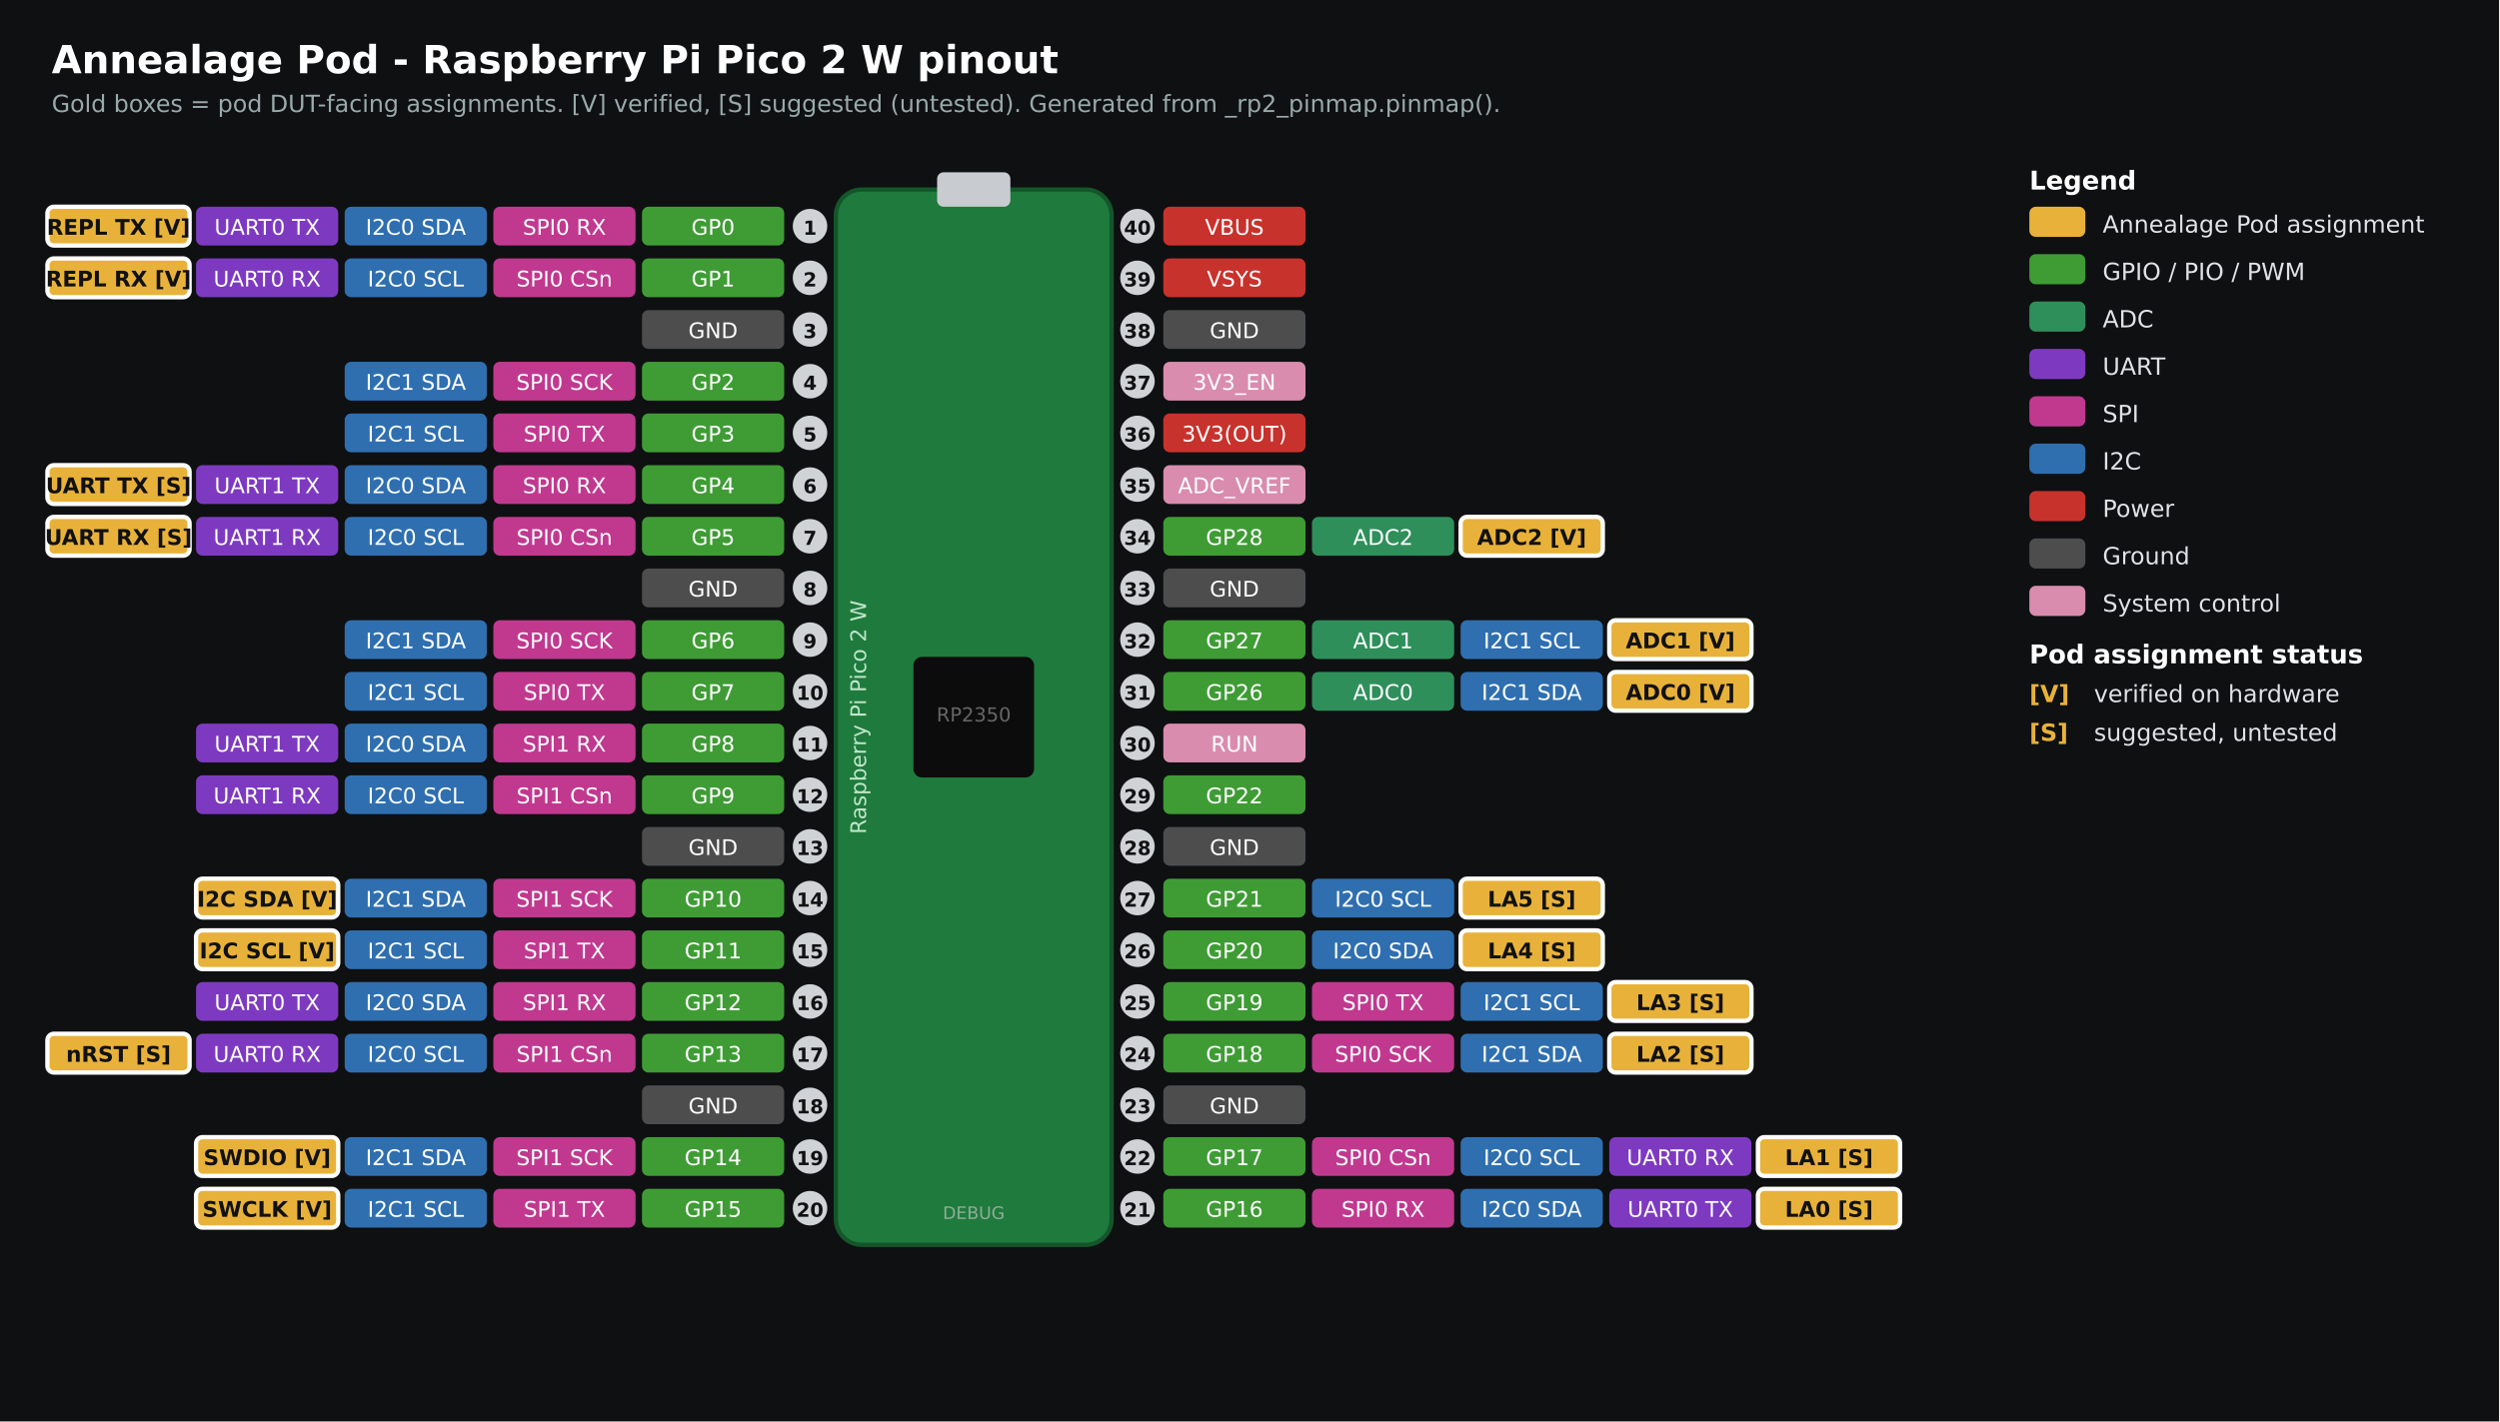
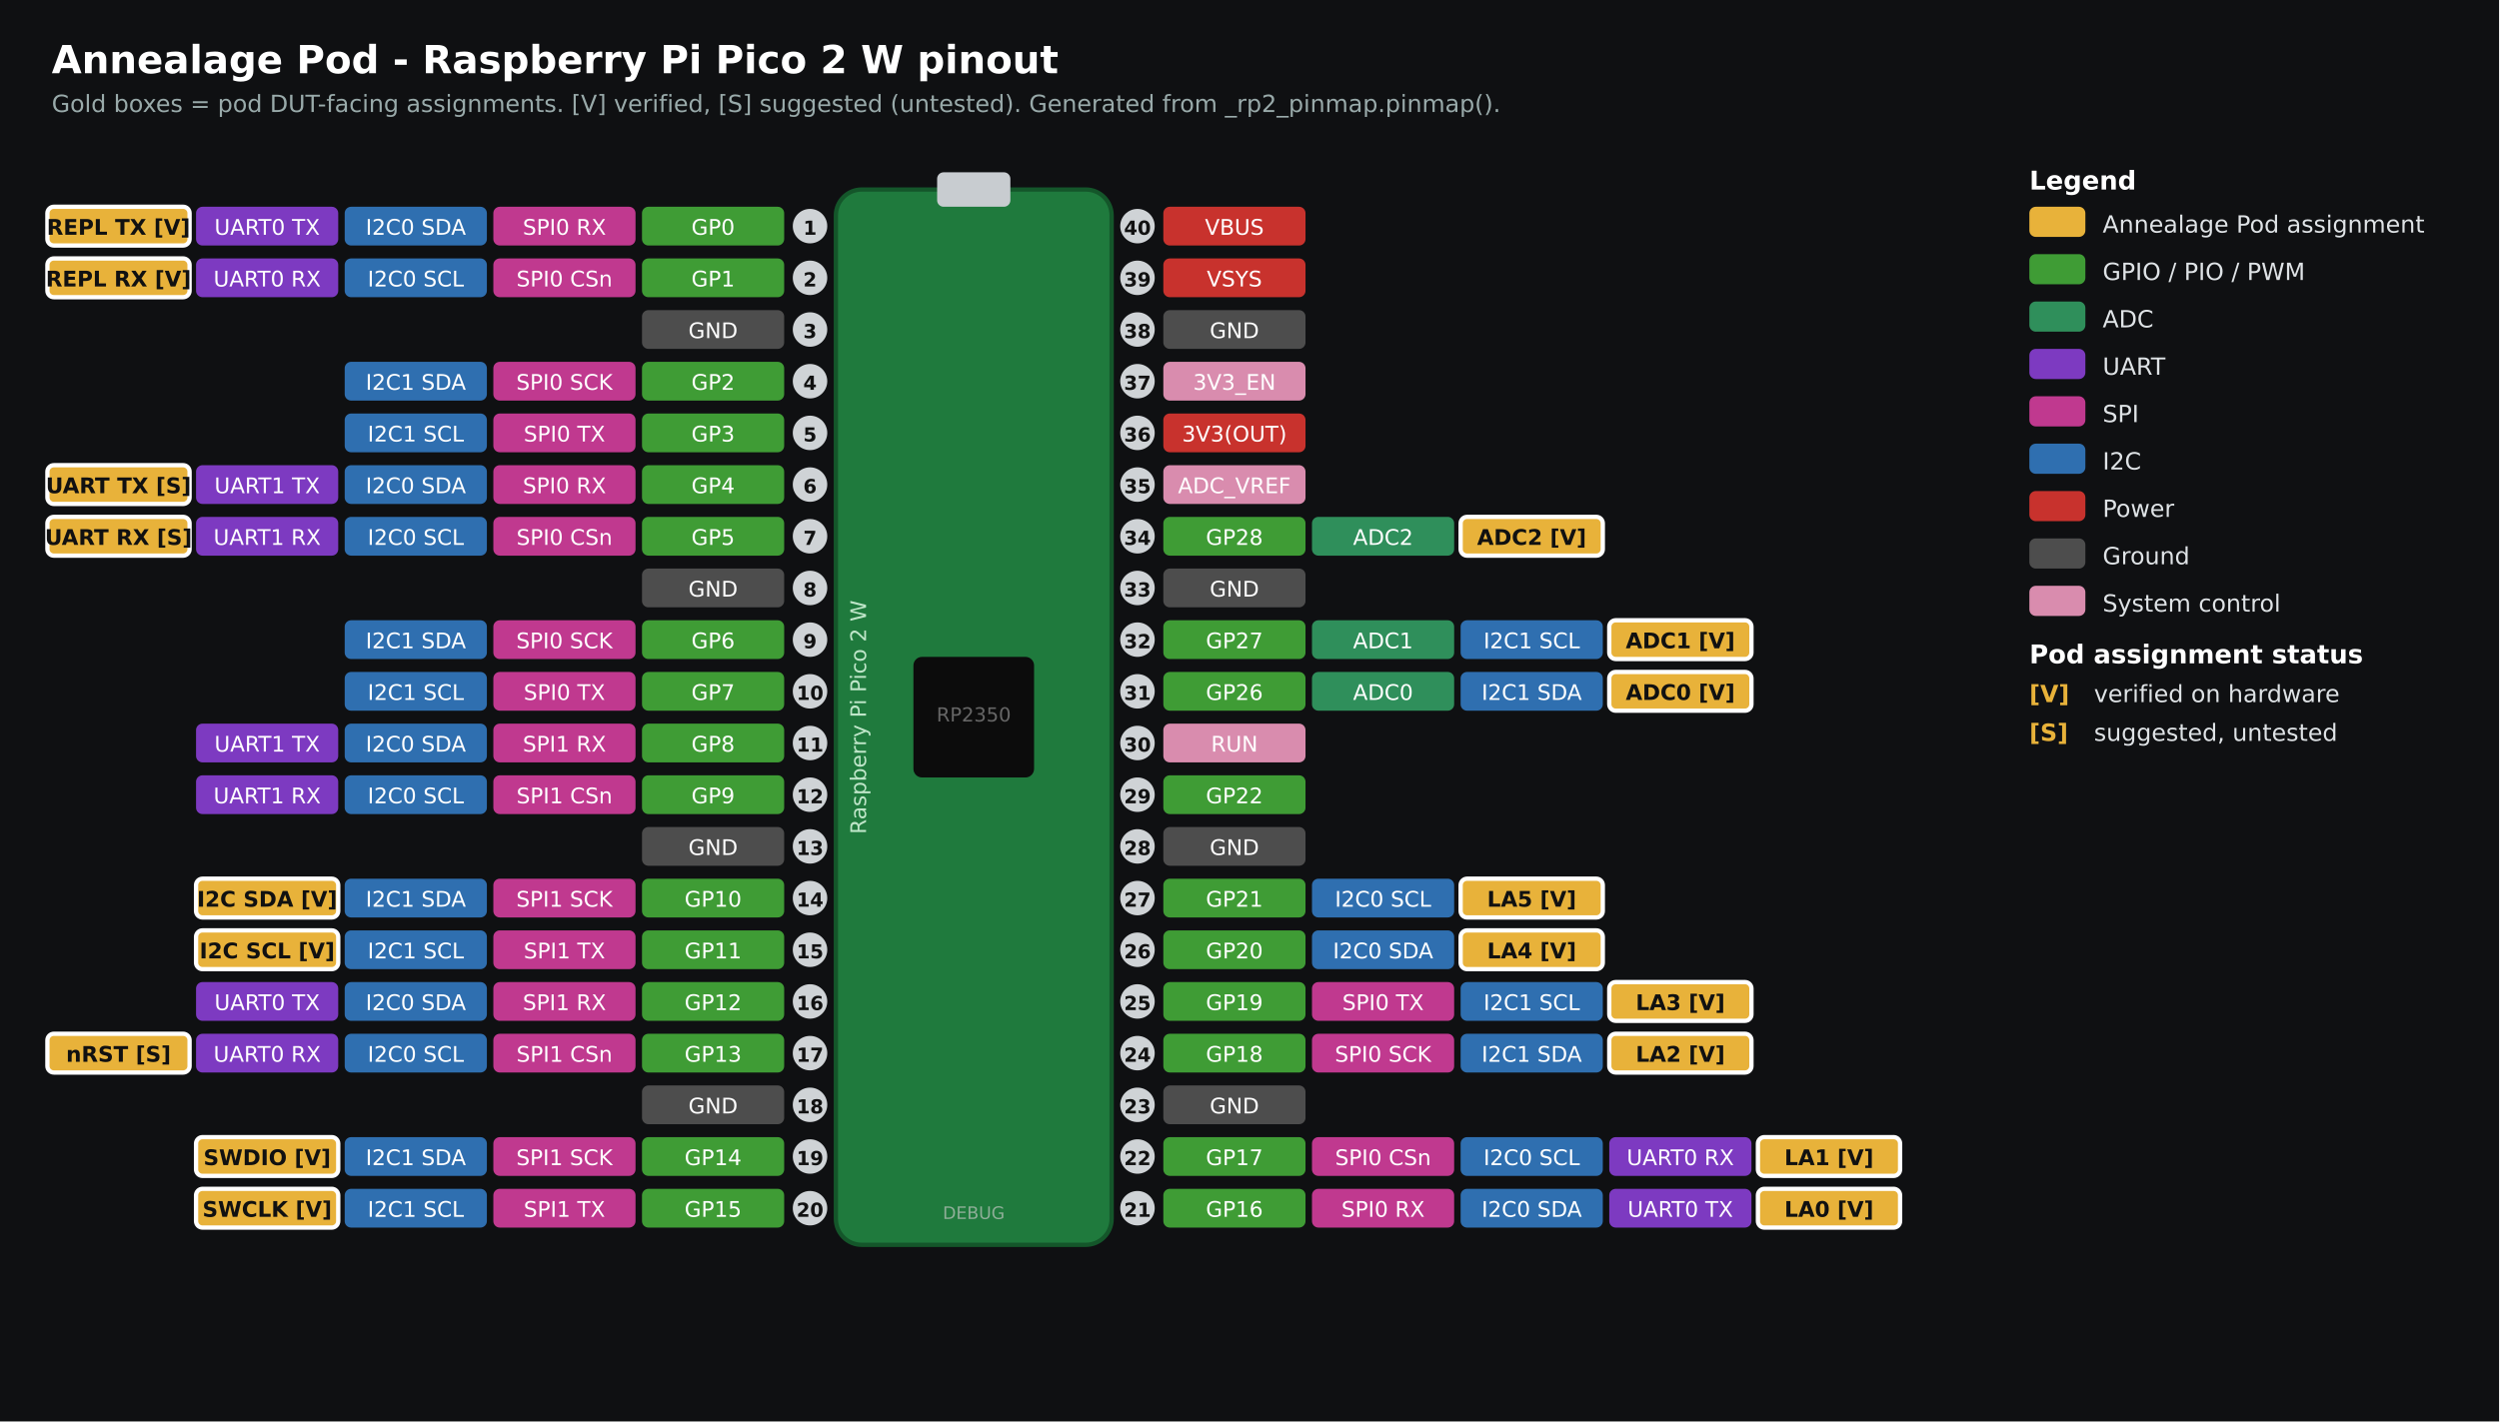
<svg xmlns="http://www.w3.org/2000/svg" width="1160" height="660" viewBox="0 0 1160 660">
  <rect width="1160" height="660" fill="#0f1012" />
  <text x="24" y="34" font-family="DejaVu Sans, Arial" font-size="18" font-weight="700" fill="#fff">Annealage Pod - Raspberry Pi Pico 2 W pinout</text>
  <text x="24" y="52" font-family="DejaVu Sans, Arial" font-size="11" fill="#9aa">Gold boxes = pod DUT-facing assignments. [V] verified, [S] suggested (untested). Generated from _rp2_pinmap.pinmap().</text>
  <rect x="388" y="88" width="128" height="490" rx="12" fill="#1f7a3d" stroke="#14562a" stroke-width="2" />
  <rect x="435" y="80" width="34" height="16" rx="3" fill="#c8ccd0" />
  <rect x="424" y="305" width="56" height="56" rx="4" fill="#0c0c0c" />
  <text x="452" y="335" font-family="DejaVu Sans, Arial" font-size="9" fill="#666" text-anchor="middle">RP2350</text>
  <text x="402" y="333" font-family="DejaVu Sans, Arial" font-size="10" fill="#bfe6c9" text-anchor="middle" transform="rotate(-90 402 333)">Raspberry Pi Pico 2 W</text>
  <text x="452" y="566" font-family="DejaVu Sans, Arial" font-size="8" fill="#8fae98" text-anchor="middle">DEBUG</text>
  <circle cx="376.0" cy="105.0" r="8" fill="#cfd3d6" />
  <text x="376.0" y="109.0" font-family="DejaVu Sans, Arial" font-size="9" font-weight="700" fill="#111" text-anchor="middle">1</text>
  <rect x="298.0" y="96.0" width="66.0" height="18" rx="3" fill="#3f9c35" />
  <text x="331.0" y="109.0" font-family="DejaVu Sans, Arial" font-size="10" fill="#ffffff" text-anchor="middle">GP0</text>
  <rect x="229.0" y="96.0" width="66.0" height="18" rx="3" fill="#c0398f" />
  <text x="262.0" y="109.0" font-family="DejaVu Sans, Arial" font-size="10" fill="#ffffff" text-anchor="middle">SPI0 RX</text>
  <rect x="160.0" y="96.0" width="66.0" height="18" rx="3" fill="#2f6fb0" />
  <text x="193.0" y="109.0" font-family="DejaVu Sans, Arial" font-size="10" fill="#ffffff" text-anchor="middle">I2C0 SDA</text>
  <rect x="91.0" y="96.0" width="66.0" height="18" rx="3" fill="#7d3ac1" />
  <text x="124.0" y="109.0" font-family="DejaVu Sans, Arial" font-size="10" fill="#ffffff" text-anchor="middle">UART0 TX</text>
  <rect x="22.0" y="96.0" width="66.0" height="18" rx="3" fill="#e8b23a" stroke="#ffffff" stroke-width="2" />
  <text x="55.0" y="109.0" font-family="DejaVu Sans, Arial" font-size="10" font-weight="700" fill="#111111" text-anchor="middle">REPL TX [V]</text>
  <circle cx="376.0" cy="129.0" r="8" fill="#cfd3d6" />
  <text x="376.0" y="133.0" font-family="DejaVu Sans, Arial" font-size="9" font-weight="700" fill="#111" text-anchor="middle">2</text>
  <rect x="298.0" y="120.0" width="66.0" height="18" rx="3" fill="#3f9c35" />
  <text x="331.0" y="133.0" font-family="DejaVu Sans, Arial" font-size="10" fill="#ffffff" text-anchor="middle">GP1</text>
  <rect x="229.0" y="120.0" width="66.0" height="18" rx="3" fill="#c0398f" />
  <text x="262.0" y="133.0" font-family="DejaVu Sans, Arial" font-size="10" fill="#ffffff" text-anchor="middle">SPI0 CSn</text>
  <rect x="160.0" y="120.0" width="66.0" height="18" rx="3" fill="#2f6fb0" />
  <text x="193.0" y="133.0" font-family="DejaVu Sans, Arial" font-size="10" fill="#ffffff" text-anchor="middle">I2C0 SCL</text>
  <rect x="91.0" y="120.0" width="66.0" height="18" rx="3" fill="#7d3ac1" />
  <text x="124.0" y="133.0" font-family="DejaVu Sans, Arial" font-size="10" fill="#ffffff" text-anchor="middle">UART0 RX</text>
  <rect x="22.0" y="120.0" width="66.0" height="18" rx="3" fill="#e8b23a" stroke="#ffffff" stroke-width="2" />
  <text x="55.0" y="133.0" font-family="DejaVu Sans, Arial" font-size="10" font-weight="700" fill="#111111" text-anchor="middle">REPL RX [V]</text>
  <circle cx="376.0" cy="153.0" r="8" fill="#cfd3d6" />
  <text x="376.0" y="157.0" font-family="DejaVu Sans, Arial" font-size="9" font-weight="700" fill="#111" text-anchor="middle">3</text>
  <rect x="298.0" y="144.0" width="66.0" height="18" rx="3" fill="#4d4d4d" />
  <text x="331.0" y="157.0" font-family="DejaVu Sans, Arial" font-size="10" fill="#ffffff" text-anchor="middle">GND</text>
  <circle cx="376.0" cy="177.0" r="8" fill="#cfd3d6" />
  <text x="376.0" y="181.0" font-family="DejaVu Sans, Arial" font-size="9" font-weight="700" fill="#111" text-anchor="middle">4</text>
  <rect x="298.0" y="168.0" width="66.0" height="18" rx="3" fill="#3f9c35" />
  <text x="331.0" y="181.0" font-family="DejaVu Sans, Arial" font-size="10" fill="#ffffff" text-anchor="middle">GP2</text>
  <rect x="229.0" y="168.0" width="66.0" height="18" rx="3" fill="#c0398f" />
  <text x="262.0" y="181.0" font-family="DejaVu Sans, Arial" font-size="10" fill="#ffffff" text-anchor="middle">SPI0 SCK</text>
  <rect x="160.0" y="168.0" width="66.0" height="18" rx="3" fill="#2f6fb0" />
  <text x="193.0" y="181.0" font-family="DejaVu Sans, Arial" font-size="10" fill="#ffffff" text-anchor="middle">I2C1 SDA</text>
  <circle cx="376.0" cy="201.0" r="8" fill="#cfd3d6" />
  <text x="376.0" y="205.0" font-family="DejaVu Sans, Arial" font-size="9" font-weight="700" fill="#111" text-anchor="middle">5</text>
  <rect x="298.0" y="192.0" width="66.0" height="18" rx="3" fill="#3f9c35" />
  <text x="331.0" y="205.0" font-family="DejaVu Sans, Arial" font-size="10" fill="#ffffff" text-anchor="middle">GP3</text>
  <rect x="229.0" y="192.0" width="66.0" height="18" rx="3" fill="#c0398f" />
  <text x="262.0" y="205.0" font-family="DejaVu Sans, Arial" font-size="10" fill="#ffffff" text-anchor="middle">SPI0 TX</text>
  <rect x="160.0" y="192.0" width="66.0" height="18" rx="3" fill="#2f6fb0" />
  <text x="193.0" y="205.0" font-family="DejaVu Sans, Arial" font-size="10" fill="#ffffff" text-anchor="middle">I2C1 SCL</text>
  <circle cx="376.0" cy="225.0" r="8" fill="#cfd3d6" />
  <text x="376.0" y="229.0" font-family="DejaVu Sans, Arial" font-size="9" font-weight="700" fill="#111" text-anchor="middle">6</text>
  <rect x="298.0" y="216.0" width="66.0" height="18" rx="3" fill="#3f9c35" />
  <text x="331.0" y="229.0" font-family="DejaVu Sans, Arial" font-size="10" fill="#ffffff" text-anchor="middle">GP4</text>
  <rect x="229.0" y="216.0" width="66.0" height="18" rx="3" fill="#c0398f" />
  <text x="262.0" y="229.0" font-family="DejaVu Sans, Arial" font-size="10" fill="#ffffff" text-anchor="middle">SPI0 RX</text>
  <rect x="160.0" y="216.0" width="66.0" height="18" rx="3" fill="#2f6fb0" />
  <text x="193.0" y="229.0" font-family="DejaVu Sans, Arial" font-size="10" fill="#ffffff" text-anchor="middle">I2C0 SDA</text>
  <rect x="91.0" y="216.0" width="66.0" height="18" rx="3" fill="#7d3ac1" />
  <text x="124.0" y="229.0" font-family="DejaVu Sans, Arial" font-size="10" fill="#ffffff" text-anchor="middle">UART1 TX</text>
  <rect x="22.0" y="216.0" width="66.0" height="18" rx="3" fill="#e8b23a" stroke="#ffffff" stroke-width="2" />
  <text x="55.0" y="229.0" font-family="DejaVu Sans, Arial" font-size="10" font-weight="700" fill="#111111" text-anchor="middle">UART TX [S]</text>
  <circle cx="376.0" cy="249.0" r="8" fill="#cfd3d6" />
  <text x="376.0" y="253.0" font-family="DejaVu Sans, Arial" font-size="9" font-weight="700" fill="#111" text-anchor="middle">7</text>
  <rect x="298.0" y="240.0" width="66.0" height="18" rx="3" fill="#3f9c35" />
  <text x="331.0" y="253.0" font-family="DejaVu Sans, Arial" font-size="10" fill="#ffffff" text-anchor="middle">GP5</text>
  <rect x="229.0" y="240.0" width="66.0" height="18" rx="3" fill="#c0398f" />
  <text x="262.0" y="253.0" font-family="DejaVu Sans, Arial" font-size="10" fill="#ffffff" text-anchor="middle">SPI0 CSn</text>
  <rect x="160.0" y="240.0" width="66.0" height="18" rx="3" fill="#2f6fb0" />
  <text x="193.0" y="253.0" font-family="DejaVu Sans, Arial" font-size="10" fill="#ffffff" text-anchor="middle">I2C0 SCL</text>
  <rect x="91.0" y="240.0" width="66.0" height="18" rx="3" fill="#7d3ac1" />
  <text x="124.0" y="253.0" font-family="DejaVu Sans, Arial" font-size="10" fill="#ffffff" text-anchor="middle">UART1 RX</text>
  <rect x="22.0" y="240.0" width="66.0" height="18" rx="3" fill="#e8b23a" stroke="#ffffff" stroke-width="2" />
  <text x="55.0" y="253.0" font-family="DejaVu Sans, Arial" font-size="10" font-weight="700" fill="#111111" text-anchor="middle">UART RX [S]</text>
  <circle cx="376.0" cy="273.0" r="8" fill="#cfd3d6" />
  <text x="376.0" y="277.0" font-family="DejaVu Sans, Arial" font-size="9" font-weight="700" fill="#111" text-anchor="middle">8</text>
  <rect x="298.0" y="264.0" width="66.0" height="18" rx="3" fill="#4d4d4d" />
  <text x="331.0" y="277.0" font-family="DejaVu Sans, Arial" font-size="10" fill="#ffffff" text-anchor="middle">GND</text>
  <circle cx="376.0" cy="297.0" r="8" fill="#cfd3d6" />
  <text x="376.0" y="301.0" font-family="DejaVu Sans, Arial" font-size="9" font-weight="700" fill="#111" text-anchor="middle">9</text>
  <rect x="298.0" y="288.0" width="66.0" height="18" rx="3" fill="#3f9c35" />
  <text x="331.0" y="301.0" font-family="DejaVu Sans, Arial" font-size="10" fill="#ffffff" text-anchor="middle">GP6</text>
  <rect x="229.0" y="288.0" width="66.0" height="18" rx="3" fill="#c0398f" />
  <text x="262.0" y="301.0" font-family="DejaVu Sans, Arial" font-size="10" fill="#ffffff" text-anchor="middle">SPI0 SCK</text>
  <rect x="160.0" y="288.0" width="66.0" height="18" rx="3" fill="#2f6fb0" />
  <text x="193.0" y="301.0" font-family="DejaVu Sans, Arial" font-size="10" fill="#ffffff" text-anchor="middle">I2C1 SDA</text>
  <circle cx="376.0" cy="321.0" r="8" fill="#cfd3d6" />
  <text x="376.0" y="325.0" font-family="DejaVu Sans, Arial" font-size="9" font-weight="700" fill="#111" text-anchor="middle">10</text>
  <rect x="298.0" y="312.0" width="66.0" height="18" rx="3" fill="#3f9c35" />
  <text x="331.0" y="325.0" font-family="DejaVu Sans, Arial" font-size="10" fill="#ffffff" text-anchor="middle">GP7</text>
  <rect x="229.0" y="312.0" width="66.0" height="18" rx="3" fill="#c0398f" />
  <text x="262.0" y="325.0" font-family="DejaVu Sans, Arial" font-size="10" fill="#ffffff" text-anchor="middle">SPI0 TX</text>
  <rect x="160.0" y="312.0" width="66.0" height="18" rx="3" fill="#2f6fb0" />
  <text x="193.0" y="325.0" font-family="DejaVu Sans, Arial" font-size="10" fill="#ffffff" text-anchor="middle">I2C1 SCL</text>
  <circle cx="376.0" cy="345.0" r="8" fill="#cfd3d6" />
  <text x="376.0" y="349.0" font-family="DejaVu Sans, Arial" font-size="9" font-weight="700" fill="#111" text-anchor="middle">11</text>
  <rect x="298.0" y="336.0" width="66.0" height="18" rx="3" fill="#3f9c35" />
  <text x="331.0" y="349.0" font-family="DejaVu Sans, Arial" font-size="10" fill="#ffffff" text-anchor="middle">GP8</text>
  <rect x="229.0" y="336.0" width="66.0" height="18" rx="3" fill="#c0398f" />
  <text x="262.0" y="349.0" font-family="DejaVu Sans, Arial" font-size="10" fill="#ffffff" text-anchor="middle">SPI1 RX</text>
  <rect x="160.0" y="336.0" width="66.0" height="18" rx="3" fill="#2f6fb0" />
  <text x="193.0" y="349.0" font-family="DejaVu Sans, Arial" font-size="10" fill="#ffffff" text-anchor="middle">I2C0 SDA</text>
  <rect x="91.0" y="336.0" width="66.0" height="18" rx="3" fill="#7d3ac1" />
  <text x="124.0" y="349.0" font-family="DejaVu Sans, Arial" font-size="10" fill="#ffffff" text-anchor="middle">UART1 TX</text>
  <circle cx="376.0" cy="369.0" r="8" fill="#cfd3d6" />
  <text x="376.0" y="373.0" font-family="DejaVu Sans, Arial" font-size="9" font-weight="700" fill="#111" text-anchor="middle">12</text>
  <rect x="298.0" y="360.0" width="66.0" height="18" rx="3" fill="#3f9c35" />
  <text x="331.0" y="373.0" font-family="DejaVu Sans, Arial" font-size="10" fill="#ffffff" text-anchor="middle">GP9</text>
  <rect x="229.0" y="360.0" width="66.0" height="18" rx="3" fill="#c0398f" />
  <text x="262.0" y="373.0" font-family="DejaVu Sans, Arial" font-size="10" fill="#ffffff" text-anchor="middle">SPI1 CSn</text>
  <rect x="160.0" y="360.0" width="66.0" height="18" rx="3" fill="#2f6fb0" />
  <text x="193.0" y="373.0" font-family="DejaVu Sans, Arial" font-size="10" fill="#ffffff" text-anchor="middle">I2C0 SCL</text>
  <rect x="91.0" y="360.0" width="66.0" height="18" rx="3" fill="#7d3ac1" />
  <text x="124.0" y="373.0" font-family="DejaVu Sans, Arial" font-size="10" fill="#ffffff" text-anchor="middle">UART1 RX</text>
  <circle cx="376.0" cy="393.0" r="8" fill="#cfd3d6" />
  <text x="376.0" y="397.0" font-family="DejaVu Sans, Arial" font-size="9" font-weight="700" fill="#111" text-anchor="middle">13</text>
  <rect x="298.0" y="384.0" width="66.0" height="18" rx="3" fill="#4d4d4d" />
  <text x="331.0" y="397.0" font-family="DejaVu Sans, Arial" font-size="10" fill="#ffffff" text-anchor="middle">GND</text>
  <circle cx="376.0" cy="417.0" r="8" fill="#cfd3d6" />
  <text x="376.0" y="421.0" font-family="DejaVu Sans, Arial" font-size="9" font-weight="700" fill="#111" text-anchor="middle">14</text>
  <rect x="298.0" y="408.0" width="66.0" height="18" rx="3" fill="#3f9c35" />
  <text x="331.0" y="421.0" font-family="DejaVu Sans, Arial" font-size="10" fill="#ffffff" text-anchor="middle">GP10</text>
  <rect x="229.0" y="408.0" width="66.0" height="18" rx="3" fill="#c0398f" />
  <text x="262.0" y="421.0" font-family="DejaVu Sans, Arial" font-size="10" fill="#ffffff" text-anchor="middle">SPI1 SCK</text>
  <rect x="160.0" y="408.0" width="66.0" height="18" rx="3" fill="#2f6fb0" />
  <text x="193.0" y="421.0" font-family="DejaVu Sans, Arial" font-size="10" fill="#ffffff" text-anchor="middle">I2C1 SDA</text>
  <rect x="91.0" y="408.0" width="66.0" height="18" rx="3" fill="#e8b23a" stroke="#ffffff" stroke-width="2" />
  <text x="124.0" y="421.0" font-family="DejaVu Sans, Arial" font-size="10" font-weight="700" fill="#111111" text-anchor="middle">I2C SDA [V]</text>
  <circle cx="376.0" cy="441.0" r="8" fill="#cfd3d6" />
  <text x="376.0" y="445.0" font-family="DejaVu Sans, Arial" font-size="9" font-weight="700" fill="#111" text-anchor="middle">15</text>
  <rect x="298.0" y="432.0" width="66.0" height="18" rx="3" fill="#3f9c35" />
  <text x="331.0" y="445.0" font-family="DejaVu Sans, Arial" font-size="10" fill="#ffffff" text-anchor="middle">GP11</text>
  <rect x="229.0" y="432.0" width="66.0" height="18" rx="3" fill="#c0398f" />
  <text x="262.0" y="445.0" font-family="DejaVu Sans, Arial" font-size="10" fill="#ffffff" text-anchor="middle">SPI1 TX</text>
  <rect x="160.0" y="432.0" width="66.0" height="18" rx="3" fill="#2f6fb0" />
  <text x="193.0" y="445.0" font-family="DejaVu Sans, Arial" font-size="10" fill="#ffffff" text-anchor="middle">I2C1 SCL</text>
  <rect x="91.0" y="432.0" width="66.0" height="18" rx="3" fill="#e8b23a" stroke="#ffffff" stroke-width="2" />
  <text x="124.0" y="445.0" font-family="DejaVu Sans, Arial" font-size="10" font-weight="700" fill="#111111" text-anchor="middle">I2C SCL [V]</text>
  <circle cx="376.0" cy="465.0" r="8" fill="#cfd3d6" />
  <text x="376.0" y="469.0" font-family="DejaVu Sans, Arial" font-size="9" font-weight="700" fill="#111" text-anchor="middle">16</text>
  <rect x="298.0" y="456.0" width="66.0" height="18" rx="3" fill="#3f9c35" />
  <text x="331.0" y="469.0" font-family="DejaVu Sans, Arial" font-size="10" fill="#ffffff" text-anchor="middle">GP12</text>
  <rect x="229.0" y="456.0" width="66.0" height="18" rx="3" fill="#c0398f" />
  <text x="262.0" y="469.0" font-family="DejaVu Sans, Arial" font-size="10" fill="#ffffff" text-anchor="middle">SPI1 RX</text>
  <rect x="160.0" y="456.0" width="66.0" height="18" rx="3" fill="#2f6fb0" />
  <text x="193.0" y="469.0" font-family="DejaVu Sans, Arial" font-size="10" fill="#ffffff" text-anchor="middle">I2C0 SDA</text>
  <rect x="91.0" y="456.0" width="66.0" height="18" rx="3" fill="#7d3ac1" />
  <text x="124.0" y="469.0" font-family="DejaVu Sans, Arial" font-size="10" fill="#ffffff" text-anchor="middle">UART0 TX</text>
  <circle cx="376.0" cy="489.0" r="8" fill="#cfd3d6" />
  <text x="376.0" y="493.0" font-family="DejaVu Sans, Arial" font-size="9" font-weight="700" fill="#111" text-anchor="middle">17</text>
  <rect x="298.0" y="480.0" width="66.0" height="18" rx="3" fill="#3f9c35" />
  <text x="331.0" y="493.0" font-family="DejaVu Sans, Arial" font-size="10" fill="#ffffff" text-anchor="middle">GP13</text>
  <rect x="229.0" y="480.0" width="66.0" height="18" rx="3" fill="#c0398f" />
  <text x="262.0" y="493.0" font-family="DejaVu Sans, Arial" font-size="10" fill="#ffffff" text-anchor="middle">SPI1 CSn</text>
  <rect x="160.0" y="480.0" width="66.0" height="18" rx="3" fill="#2f6fb0" />
  <text x="193.0" y="493.0" font-family="DejaVu Sans, Arial" font-size="10" fill="#ffffff" text-anchor="middle">I2C0 SCL</text>
  <rect x="91.0" y="480.0" width="66.0" height="18" rx="3" fill="#7d3ac1" />
  <text x="124.0" y="493.0" font-family="DejaVu Sans, Arial" font-size="10" fill="#ffffff" text-anchor="middle">UART0 RX</text>
  <rect x="22.0" y="480.0" width="66.0" height="18" rx="3" fill="#e8b23a" stroke="#ffffff" stroke-width="2" />
  <text x="55.0" y="493.0" font-family="DejaVu Sans, Arial" font-size="10" font-weight="700" fill="#111111" text-anchor="middle">nRST [S]</text>
  <circle cx="376.0" cy="513.0" r="8" fill="#cfd3d6" />
  <text x="376.0" y="517.0" font-family="DejaVu Sans, Arial" font-size="9" font-weight="700" fill="#111" text-anchor="middle">18</text>
  <rect x="298.0" y="504.0" width="66.0" height="18" rx="3" fill="#4d4d4d" />
  <text x="331.0" y="517.0" font-family="DejaVu Sans, Arial" font-size="10" fill="#ffffff" text-anchor="middle">GND</text>
  <circle cx="376.0" cy="537.0" r="8" fill="#cfd3d6" />
  <text x="376.0" y="541.0" font-family="DejaVu Sans, Arial" font-size="9" font-weight="700" fill="#111" text-anchor="middle">19</text>
  <rect x="298.0" y="528.0" width="66.0" height="18" rx="3" fill="#3f9c35" />
  <text x="331.0" y="541.0" font-family="DejaVu Sans, Arial" font-size="10" fill="#ffffff" text-anchor="middle">GP14</text>
  <rect x="229.0" y="528.0" width="66.0" height="18" rx="3" fill="#c0398f" />
  <text x="262.0" y="541.0" font-family="DejaVu Sans, Arial" font-size="10" fill="#ffffff" text-anchor="middle">SPI1 SCK</text>
  <rect x="160.0" y="528.0" width="66.0" height="18" rx="3" fill="#2f6fb0" />
  <text x="193.0" y="541.0" font-family="DejaVu Sans, Arial" font-size="10" fill="#ffffff" text-anchor="middle">I2C1 SDA</text>
  <rect x="91.0" y="528.0" width="66.0" height="18" rx="3" fill="#e8b23a" stroke="#ffffff" stroke-width="2" />
  <text x="124.0" y="541.0" font-family="DejaVu Sans, Arial" font-size="10" font-weight="700" fill="#111111" text-anchor="middle">SWDIO [V]</text>
  <circle cx="376.0" cy="561.0" r="8" fill="#cfd3d6" />
  <text x="376.0" y="565.0" font-family="DejaVu Sans, Arial" font-size="9" font-weight="700" fill="#111" text-anchor="middle">20</text>
  <rect x="298.0" y="552.0" width="66.0" height="18" rx="3" fill="#3f9c35" />
  <text x="331.0" y="565.0" font-family="DejaVu Sans, Arial" font-size="10" fill="#ffffff" text-anchor="middle">GP15</text>
  <rect x="229.0" y="552.0" width="66.0" height="18" rx="3" fill="#c0398f" />
  <text x="262.0" y="565.0" font-family="DejaVu Sans, Arial" font-size="10" fill="#ffffff" text-anchor="middle">SPI1 TX</text>
  <rect x="160.0" y="552.0" width="66.0" height="18" rx="3" fill="#2f6fb0" />
  <text x="193.0" y="565.0" font-family="DejaVu Sans, Arial" font-size="10" fill="#ffffff" text-anchor="middle">I2C1 SCL</text>
  <rect x="91.0" y="552.0" width="66.0" height="18" rx="3" fill="#e8b23a" stroke="#ffffff" stroke-width="2" />
  <text x="124.0" y="565.0" font-family="DejaVu Sans, Arial" font-size="10" font-weight="700" fill="#111111" text-anchor="middle">SWCLK [V]</text>
  <circle cx="528.0" cy="105.0" r="8" fill="#cfd3d6" />
  <text x="528.0" y="109.0" font-family="DejaVu Sans, Arial" font-size="9" font-weight="700" fill="#111" text-anchor="middle">40</text>
  <rect x="540.0" y="96.0" width="66.0" height="18" rx="3" fill="#c8322d" />
  <text x="573.0" y="109.0" font-family="DejaVu Sans, Arial" font-size="10" fill="#ffffff" text-anchor="middle">VBUS</text>
  <circle cx="528.0" cy="129.0" r="8" fill="#cfd3d6" />
  <text x="528.0" y="133.0" font-family="DejaVu Sans, Arial" font-size="9" font-weight="700" fill="#111" text-anchor="middle">39</text>
  <rect x="540.0" y="120.0" width="66.0" height="18" rx="3" fill="#c8322d" />
  <text x="573.0" y="133.0" font-family="DejaVu Sans, Arial" font-size="10" fill="#ffffff" text-anchor="middle">VSYS</text>
  <circle cx="528.0" cy="153.0" r="8" fill="#cfd3d6" />
  <text x="528.0" y="157.0" font-family="DejaVu Sans, Arial" font-size="9" font-weight="700" fill="#111" text-anchor="middle">38</text>
  <rect x="540.0" y="144.0" width="66.0" height="18" rx="3" fill="#4d4d4d" />
  <text x="573.0" y="157.0" font-family="DejaVu Sans, Arial" font-size="10" fill="#ffffff" text-anchor="middle">GND</text>
  <circle cx="528.0" cy="177.0" r="8" fill="#cfd3d6" />
  <text x="528.0" y="181.0" font-family="DejaVu Sans, Arial" font-size="9" font-weight="700" fill="#111" text-anchor="middle">37</text>
  <rect x="540.0" y="168.0" width="66.0" height="18" rx="3" fill="#d98cae" />
  <text x="573.0" y="181.0" font-family="DejaVu Sans, Arial" font-size="10" fill="#ffffff" text-anchor="middle">3V3_EN</text>
  <circle cx="528.0" cy="201.0" r="8" fill="#cfd3d6" />
  <text x="528.0" y="205.0" font-family="DejaVu Sans, Arial" font-size="9" font-weight="700" fill="#111" text-anchor="middle">36</text>
  <rect x="540.0" y="192.0" width="66.0" height="18" rx="3" fill="#c8322d" />
  <text x="573.0" y="205.0" font-family="DejaVu Sans, Arial" font-size="10" fill="#ffffff" text-anchor="middle">3V3(OUT)</text>
  <circle cx="528.0" cy="225.0" r="8" fill="#cfd3d6" />
  <text x="528.0" y="229.0" font-family="DejaVu Sans, Arial" font-size="9" font-weight="700" fill="#111" text-anchor="middle">35</text>
  <rect x="540.0" y="216.0" width="66.0" height="18" rx="3" fill="#d98cae" />
  <text x="573.0" y="229.0" font-family="DejaVu Sans, Arial" font-size="10" fill="#ffffff" text-anchor="middle">ADC_VREF</text>
  <circle cx="528.0" cy="249.0" r="8" fill="#cfd3d6" />
  <text x="528.0" y="253.0" font-family="DejaVu Sans, Arial" font-size="9" font-weight="700" fill="#111" text-anchor="middle">34</text>
  <rect x="540.0" y="240.0" width="66.0" height="18" rx="3" fill="#3f9c35" />
  <text x="573.0" y="253.0" font-family="DejaVu Sans, Arial" font-size="10" fill="#ffffff" text-anchor="middle">GP28</text>
  <rect x="609.0" y="240.0" width="66.0" height="18" rx="3" fill="#2f8f5b" />
  <text x="642.0" y="253.0" font-family="DejaVu Sans, Arial" font-size="10" fill="#ffffff" text-anchor="middle">ADC2</text>
  <rect x="678.0" y="240.0" width="66.0" height="18" rx="3" fill="#e8b23a" stroke="#ffffff" stroke-width="2" />
  <text x="711.0" y="253.0" font-family="DejaVu Sans, Arial" font-size="10" font-weight="700" fill="#111111" text-anchor="middle">ADC2 [V]</text>
  <circle cx="528.0" cy="273.0" r="8" fill="#cfd3d6" />
  <text x="528.0" y="277.0" font-family="DejaVu Sans, Arial" font-size="9" font-weight="700" fill="#111" text-anchor="middle">33</text>
  <rect x="540.0" y="264.0" width="66.0" height="18" rx="3" fill="#4d4d4d" />
  <text x="573.0" y="277.0" font-family="DejaVu Sans, Arial" font-size="10" fill="#ffffff" text-anchor="middle">GND</text>
  <circle cx="528.0" cy="297.0" r="8" fill="#cfd3d6" />
  <text x="528.0" y="301.0" font-family="DejaVu Sans, Arial" font-size="9" font-weight="700" fill="#111" text-anchor="middle">32</text>
  <rect x="540.0" y="288.0" width="66.0" height="18" rx="3" fill="#3f9c35" />
  <text x="573.0" y="301.0" font-family="DejaVu Sans, Arial" font-size="10" fill="#ffffff" text-anchor="middle">GP27</text>
  <rect x="609.0" y="288.0" width="66.0" height="18" rx="3" fill="#2f8f5b" />
  <text x="642.0" y="301.0" font-family="DejaVu Sans, Arial" font-size="10" fill="#ffffff" text-anchor="middle">ADC1</text>
  <rect x="678.0" y="288.0" width="66.0" height="18" rx="3" fill="#2f6fb0" />
  <text x="711.0" y="301.0" font-family="DejaVu Sans, Arial" font-size="10" fill="#ffffff" text-anchor="middle">I2C1 SCL</text>
  <rect x="747.0" y="288.0" width="66.0" height="18" rx="3" fill="#e8b23a" stroke="#ffffff" stroke-width="2" />
  <text x="780.0" y="301.0" font-family="DejaVu Sans, Arial" font-size="10" font-weight="700" fill="#111111" text-anchor="middle">ADC1 [V]</text>
  <circle cx="528.0" cy="321.0" r="8" fill="#cfd3d6" />
  <text x="528.0" y="325.0" font-family="DejaVu Sans, Arial" font-size="9" font-weight="700" fill="#111" text-anchor="middle">31</text>
  <rect x="540.0" y="312.0" width="66.0" height="18" rx="3" fill="#3f9c35" />
  <text x="573.0" y="325.0" font-family="DejaVu Sans, Arial" font-size="10" fill="#ffffff" text-anchor="middle">GP26</text>
  <rect x="609.0" y="312.0" width="66.0" height="18" rx="3" fill="#2f8f5b" />
  <text x="642.0" y="325.0" font-family="DejaVu Sans, Arial" font-size="10" fill="#ffffff" text-anchor="middle">ADC0</text>
  <rect x="678.0" y="312.0" width="66.0" height="18" rx="3" fill="#2f6fb0" />
  <text x="711.0" y="325.0" font-family="DejaVu Sans, Arial" font-size="10" fill="#ffffff" text-anchor="middle">I2C1 SDA</text>
  <rect x="747.0" y="312.0" width="66.0" height="18" rx="3" fill="#e8b23a" stroke="#ffffff" stroke-width="2" />
  <text x="780.0" y="325.0" font-family="DejaVu Sans, Arial" font-size="10" font-weight="700" fill="#111111" text-anchor="middle">ADC0 [V]</text>
  <circle cx="528.0" cy="345.0" r="8" fill="#cfd3d6" />
  <text x="528.0" y="349.0" font-family="DejaVu Sans, Arial" font-size="9" font-weight="700" fill="#111" text-anchor="middle">30</text>
  <rect x="540.0" y="336.0" width="66.0" height="18" rx="3" fill="#d98cae" />
  <text x="573.0" y="349.0" font-family="DejaVu Sans, Arial" font-size="10" fill="#ffffff" text-anchor="middle">RUN</text>
  <circle cx="528.0" cy="369.0" r="8" fill="#cfd3d6" />
  <text x="528.0" y="373.0" font-family="DejaVu Sans, Arial" font-size="9" font-weight="700" fill="#111" text-anchor="middle">29</text>
  <rect x="540.0" y="360.0" width="66.0" height="18" rx="3" fill="#3f9c35" />
  <text x="573.0" y="373.0" font-family="DejaVu Sans, Arial" font-size="10" fill="#ffffff" text-anchor="middle">GP22</text>
  <circle cx="528.0" cy="393.0" r="8" fill="#cfd3d6" />
  <text x="528.0" y="397.0" font-family="DejaVu Sans, Arial" font-size="9" font-weight="700" fill="#111" text-anchor="middle">28</text>
  <rect x="540.0" y="384.0" width="66.0" height="18" rx="3" fill="#4d4d4d" />
  <text x="573.0" y="397.0" font-family="DejaVu Sans, Arial" font-size="10" fill="#ffffff" text-anchor="middle">GND</text>
  <circle cx="528.0" cy="417.0" r="8" fill="#cfd3d6" />
  <text x="528.0" y="421.0" font-family="DejaVu Sans, Arial" font-size="9" font-weight="700" fill="#111" text-anchor="middle">27</text>
  <rect x="540.0" y="408.0" width="66.0" height="18" rx="3" fill="#3f9c35" />
  <text x="573.0" y="421.0" font-family="DejaVu Sans, Arial" font-size="10" fill="#ffffff" text-anchor="middle">GP21</text>
  <rect x="609.0" y="408.0" width="66.0" height="18" rx="3" fill="#2f6fb0" />
  <text x="642.0" y="421.0" font-family="DejaVu Sans, Arial" font-size="10" fill="#ffffff" text-anchor="middle">I2C0 SCL</text>
  <rect x="678.0" y="408.0" width="66.0" height="18" rx="3" fill="#e8b23a" stroke="#ffffff" stroke-width="2" />
-   <text x="711.0" y="421.0" font-family="DejaVu Sans, Arial" font-size="10" font-weight="700" fill="#111111" text-anchor="middle">LA5 [S]</text>
+   <text x="711.0" y="421.0" font-family="DejaVu Sans, Arial" font-size="10" font-weight="700" fill="#111111" text-anchor="middle">LA5 [V]</text>
  <circle cx="528.0" cy="441.0" r="8" fill="#cfd3d6" />
  <text x="528.0" y="445.0" font-family="DejaVu Sans, Arial" font-size="9" font-weight="700" fill="#111" text-anchor="middle">26</text>
  <rect x="540.0" y="432.0" width="66.0" height="18" rx="3" fill="#3f9c35" />
  <text x="573.0" y="445.0" font-family="DejaVu Sans, Arial" font-size="10" fill="#ffffff" text-anchor="middle">GP20</text>
  <rect x="609.0" y="432.0" width="66.0" height="18" rx="3" fill="#2f6fb0" />
  <text x="642.0" y="445.0" font-family="DejaVu Sans, Arial" font-size="10" fill="#ffffff" text-anchor="middle">I2C0 SDA</text>
  <rect x="678.0" y="432.0" width="66.0" height="18" rx="3" fill="#e8b23a" stroke="#ffffff" stroke-width="2" />
-   <text x="711.0" y="445.0" font-family="DejaVu Sans, Arial" font-size="10" font-weight="700" fill="#111111" text-anchor="middle">LA4 [S]</text>
+   <text x="711.0" y="445.0" font-family="DejaVu Sans, Arial" font-size="10" font-weight="700" fill="#111111" text-anchor="middle">LA4 [V]</text>
  <circle cx="528.0" cy="465.0" r="8" fill="#cfd3d6" />
  <text x="528.0" y="469.0" font-family="DejaVu Sans, Arial" font-size="9" font-weight="700" fill="#111" text-anchor="middle">25</text>
  <rect x="540.0" y="456.0" width="66.0" height="18" rx="3" fill="#3f9c35" />
  <text x="573.0" y="469.0" font-family="DejaVu Sans, Arial" font-size="10" fill="#ffffff" text-anchor="middle">GP19</text>
  <rect x="609.0" y="456.0" width="66.0" height="18" rx="3" fill="#c0398f" />
  <text x="642.0" y="469.0" font-family="DejaVu Sans, Arial" font-size="10" fill="#ffffff" text-anchor="middle">SPI0 TX</text>
  <rect x="678.0" y="456.0" width="66.0" height="18" rx="3" fill="#2f6fb0" />
  <text x="711.0" y="469.0" font-family="DejaVu Sans, Arial" font-size="10" fill="#ffffff" text-anchor="middle">I2C1 SCL</text>
  <rect x="747.0" y="456.0" width="66.0" height="18" rx="3" fill="#e8b23a" stroke="#ffffff" stroke-width="2" />
-   <text x="780.0" y="469.0" font-family="DejaVu Sans, Arial" font-size="10" font-weight="700" fill="#111111" text-anchor="middle">LA3 [S]</text>
+   <text x="780.0" y="469.0" font-family="DejaVu Sans, Arial" font-size="10" font-weight="700" fill="#111111" text-anchor="middle">LA3 [V]</text>
  <circle cx="528.0" cy="489.0" r="8" fill="#cfd3d6" />
  <text x="528.0" y="493.0" font-family="DejaVu Sans, Arial" font-size="9" font-weight="700" fill="#111" text-anchor="middle">24</text>
  <rect x="540.0" y="480.0" width="66.0" height="18" rx="3" fill="#3f9c35" />
  <text x="573.0" y="493.0" font-family="DejaVu Sans, Arial" font-size="10" fill="#ffffff" text-anchor="middle">GP18</text>
  <rect x="609.0" y="480.0" width="66.0" height="18" rx="3" fill="#c0398f" />
  <text x="642.0" y="493.0" font-family="DejaVu Sans, Arial" font-size="10" fill="#ffffff" text-anchor="middle">SPI0 SCK</text>
  <rect x="678.0" y="480.0" width="66.0" height="18" rx="3" fill="#2f6fb0" />
  <text x="711.0" y="493.0" font-family="DejaVu Sans, Arial" font-size="10" fill="#ffffff" text-anchor="middle">I2C1 SDA</text>
  <rect x="747.0" y="480.0" width="66.0" height="18" rx="3" fill="#e8b23a" stroke="#ffffff" stroke-width="2" />
-   <text x="780.0" y="493.0" font-family="DejaVu Sans, Arial" font-size="10" font-weight="700" fill="#111111" text-anchor="middle">LA2 [S]</text>
+   <text x="780.0" y="493.0" font-family="DejaVu Sans, Arial" font-size="10" font-weight="700" fill="#111111" text-anchor="middle">LA2 [V]</text>
  <circle cx="528.0" cy="513.0" r="8" fill="#cfd3d6" />
  <text x="528.0" y="517.0" font-family="DejaVu Sans, Arial" font-size="9" font-weight="700" fill="#111" text-anchor="middle">23</text>
  <rect x="540.0" y="504.0" width="66.0" height="18" rx="3" fill="#4d4d4d" />
  <text x="573.0" y="517.0" font-family="DejaVu Sans, Arial" font-size="10" fill="#ffffff" text-anchor="middle">GND</text>
  <circle cx="528.0" cy="537.0" r="8" fill="#cfd3d6" />
  <text x="528.0" y="541.0" font-family="DejaVu Sans, Arial" font-size="9" font-weight="700" fill="#111" text-anchor="middle">22</text>
  <rect x="540.0" y="528.0" width="66.0" height="18" rx="3" fill="#3f9c35" />
  <text x="573.0" y="541.0" font-family="DejaVu Sans, Arial" font-size="10" fill="#ffffff" text-anchor="middle">GP17</text>
  <rect x="609.0" y="528.0" width="66.0" height="18" rx="3" fill="#c0398f" />
  <text x="642.0" y="541.0" font-family="DejaVu Sans, Arial" font-size="10" fill="#ffffff" text-anchor="middle">SPI0 CSn</text>
  <rect x="678.0" y="528.0" width="66.0" height="18" rx="3" fill="#2f6fb0" />
  <text x="711.0" y="541.0" font-family="DejaVu Sans, Arial" font-size="10" fill="#ffffff" text-anchor="middle">I2C0 SCL</text>
  <rect x="747.0" y="528.0" width="66.0" height="18" rx="3" fill="#7d3ac1" />
  <text x="780.0" y="541.0" font-family="DejaVu Sans, Arial" font-size="10" fill="#ffffff" text-anchor="middle">UART0 RX</text>
  <rect x="816.0" y="528.0" width="66.0" height="18" rx="3" fill="#e8b23a" stroke="#ffffff" stroke-width="2" />
-   <text x="849.0" y="541.0" font-family="DejaVu Sans, Arial" font-size="10" font-weight="700" fill="#111111" text-anchor="middle">LA1 [S]</text>
+   <text x="849.0" y="541.0" font-family="DejaVu Sans, Arial" font-size="10" font-weight="700" fill="#111111" text-anchor="middle">LA1 [V]</text>
  <circle cx="528.0" cy="561.0" r="8" fill="#cfd3d6" />
  <text x="528.0" y="565.0" font-family="DejaVu Sans, Arial" font-size="9" font-weight="700" fill="#111" text-anchor="middle">21</text>
  <rect x="540.0" y="552.0" width="66.0" height="18" rx="3" fill="#3f9c35" />
  <text x="573.0" y="565.0" font-family="DejaVu Sans, Arial" font-size="10" fill="#ffffff" text-anchor="middle">GP16</text>
  <rect x="609.0" y="552.0" width="66.0" height="18" rx="3" fill="#c0398f" />
  <text x="642.0" y="565.0" font-family="DejaVu Sans, Arial" font-size="10" fill="#ffffff" text-anchor="middle">SPI0 RX</text>
  <rect x="678.0" y="552.0" width="66.0" height="18" rx="3" fill="#2f6fb0" />
  <text x="711.0" y="565.0" font-family="DejaVu Sans, Arial" font-size="10" fill="#ffffff" text-anchor="middle">I2C0 SDA</text>
  <rect x="747.0" y="552.0" width="66.0" height="18" rx="3" fill="#7d3ac1" />
  <text x="780.0" y="565.0" font-family="DejaVu Sans, Arial" font-size="10" fill="#ffffff" text-anchor="middle">UART0 TX</text>
  <rect x="816.0" y="552.0" width="66.0" height="18" rx="3" fill="#e8b23a" stroke="#ffffff" stroke-width="2" />
-   <text x="849.0" y="565.0" font-family="DejaVu Sans, Arial" font-size="10" font-weight="700" fill="#111111" text-anchor="middle">LA0 [S]</text>
+   <text x="849.0" y="565.0" font-family="DejaVu Sans, Arial" font-size="10" font-weight="700" fill="#111111" text-anchor="middle">LA0 [V]</text>
  <text x="942" y="88" font-family="DejaVu Sans, Arial" font-size="12" font-weight="700" fill="#fff">Legend</text>
  <rect x="942" y="96" width="26" height="14" rx="3" fill="#e8b23a" />
  <text x="976" y="108" font-family="DejaVu Sans, Arial" font-size="11" fill="#dfe3e6">Annealage Pod assignment</text>
  <rect x="942" y="118" width="26" height="14" rx="3" fill="#3f9c35" />
  <text x="976" y="130" font-family="DejaVu Sans, Arial" font-size="11" fill="#dfe3e6">GPIO / PIO / PWM</text>
  <rect x="942" y="140" width="26" height="14" rx="3" fill="#2f8f5b" />
  <text x="976" y="152" font-family="DejaVu Sans, Arial" font-size="11" fill="#dfe3e6">ADC</text>
  <rect x="942" y="162" width="26" height="14" rx="3" fill="#7d3ac1" />
  <text x="976" y="174" font-family="DejaVu Sans, Arial" font-size="11" fill="#dfe3e6">UART</text>
  <rect x="942" y="184" width="26" height="14" rx="3" fill="#c0398f" />
  <text x="976" y="196" font-family="DejaVu Sans, Arial" font-size="11" fill="#dfe3e6">SPI</text>
  <rect x="942" y="206" width="26" height="14" rx="3" fill="#2f6fb0" />
  <text x="976" y="218" font-family="DejaVu Sans, Arial" font-size="11" fill="#dfe3e6">I2C</text>
  <rect x="942" y="228" width="26" height="14" rx="3" fill="#c8322d" />
  <text x="976" y="240" font-family="DejaVu Sans, Arial" font-size="11" fill="#dfe3e6">Power</text>
  <rect x="942" y="250" width="26" height="14" rx="3" fill="#4d4d4d" />
  <text x="976" y="262" font-family="DejaVu Sans, Arial" font-size="11" fill="#dfe3e6">Ground</text>
  <rect x="942" y="272" width="26" height="14" rx="3" fill="#d98cae" />
  <text x="976" y="284" font-family="DejaVu Sans, Arial" font-size="11" fill="#dfe3e6">System control</text>
  <text x="942" y="308" font-family="DejaVu Sans, Arial" font-size="12" font-weight="700" fill="#fff">Pod assignment status</text>
  <text x="942" y="326" font-family="DejaVu Sans, Arial" font-size="11" font-weight="700" fill="#e8b23a">[V]</text>
  <text x="972" y="326" font-family="DejaVu Sans, Arial" font-size="11" fill="#dfe3e6">verified on hardware</text>
  <text x="942" y="344" font-family="DejaVu Sans, Arial" font-size="11" font-weight="700" fill="#e8b23a">[S]</text>
  <text x="972" y="344" font-family="DejaVu Sans, Arial" font-size="11" fill="#dfe3e6">suggested, untested</text>
</svg>
